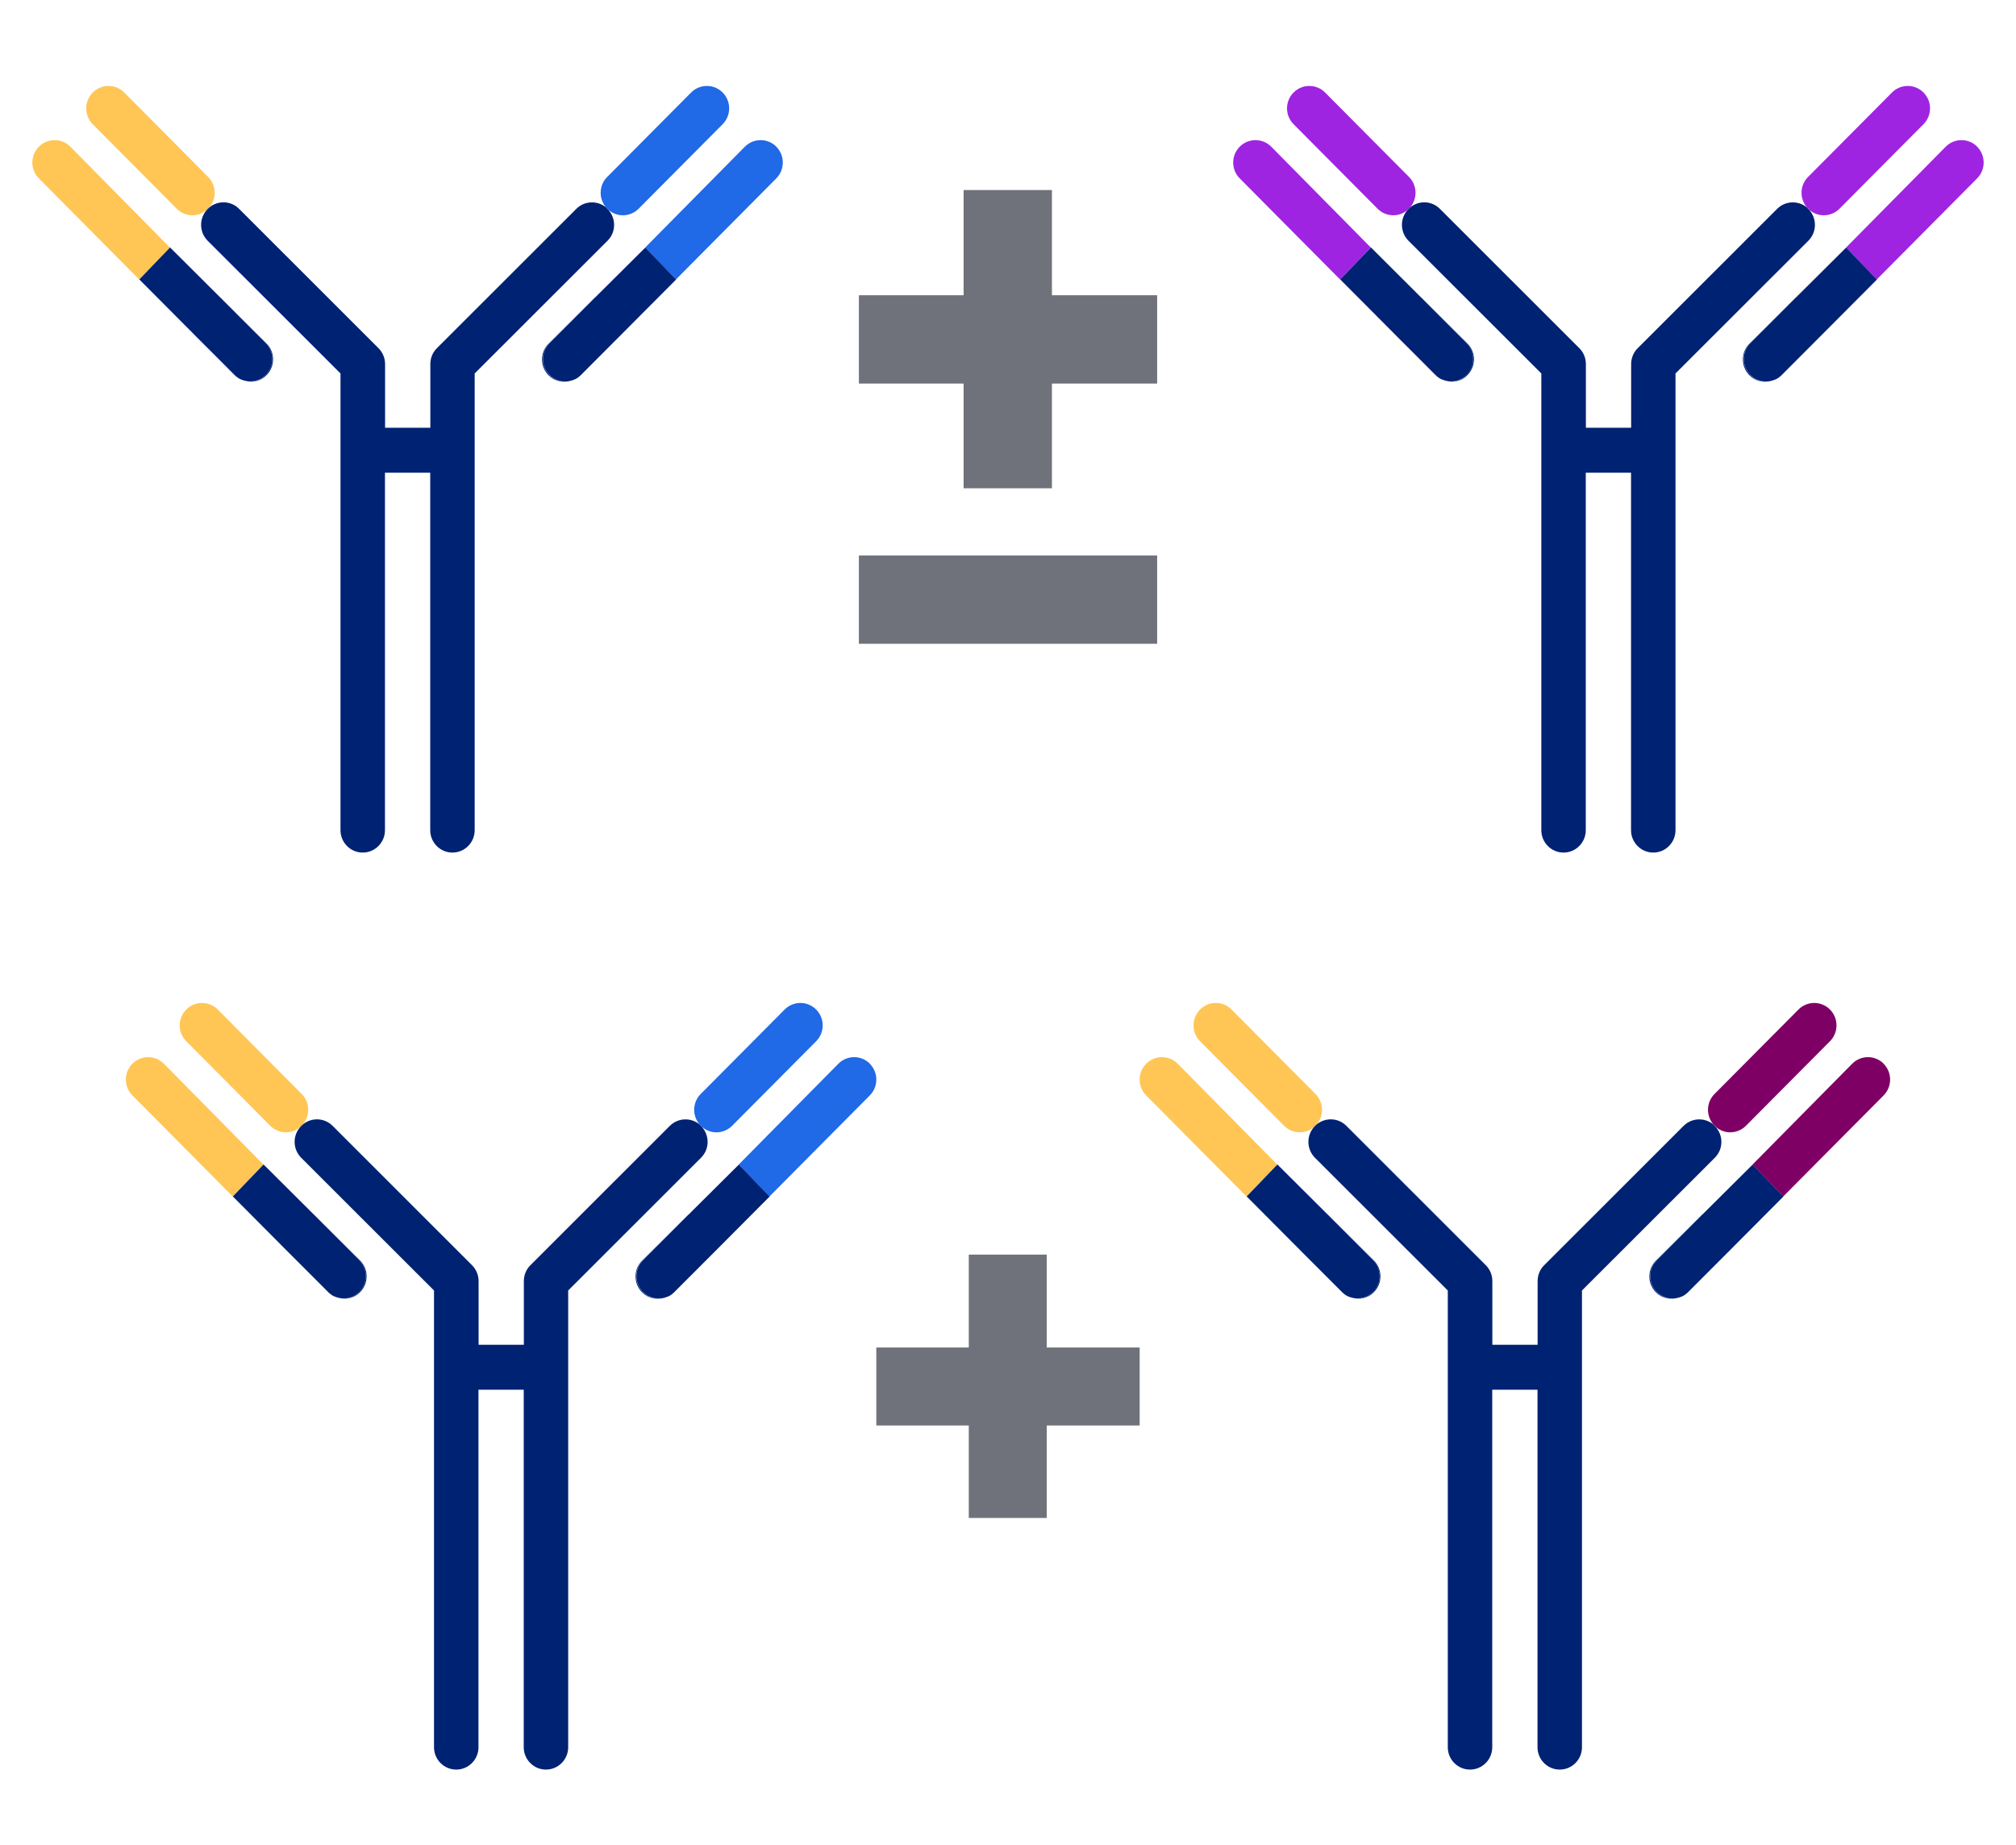
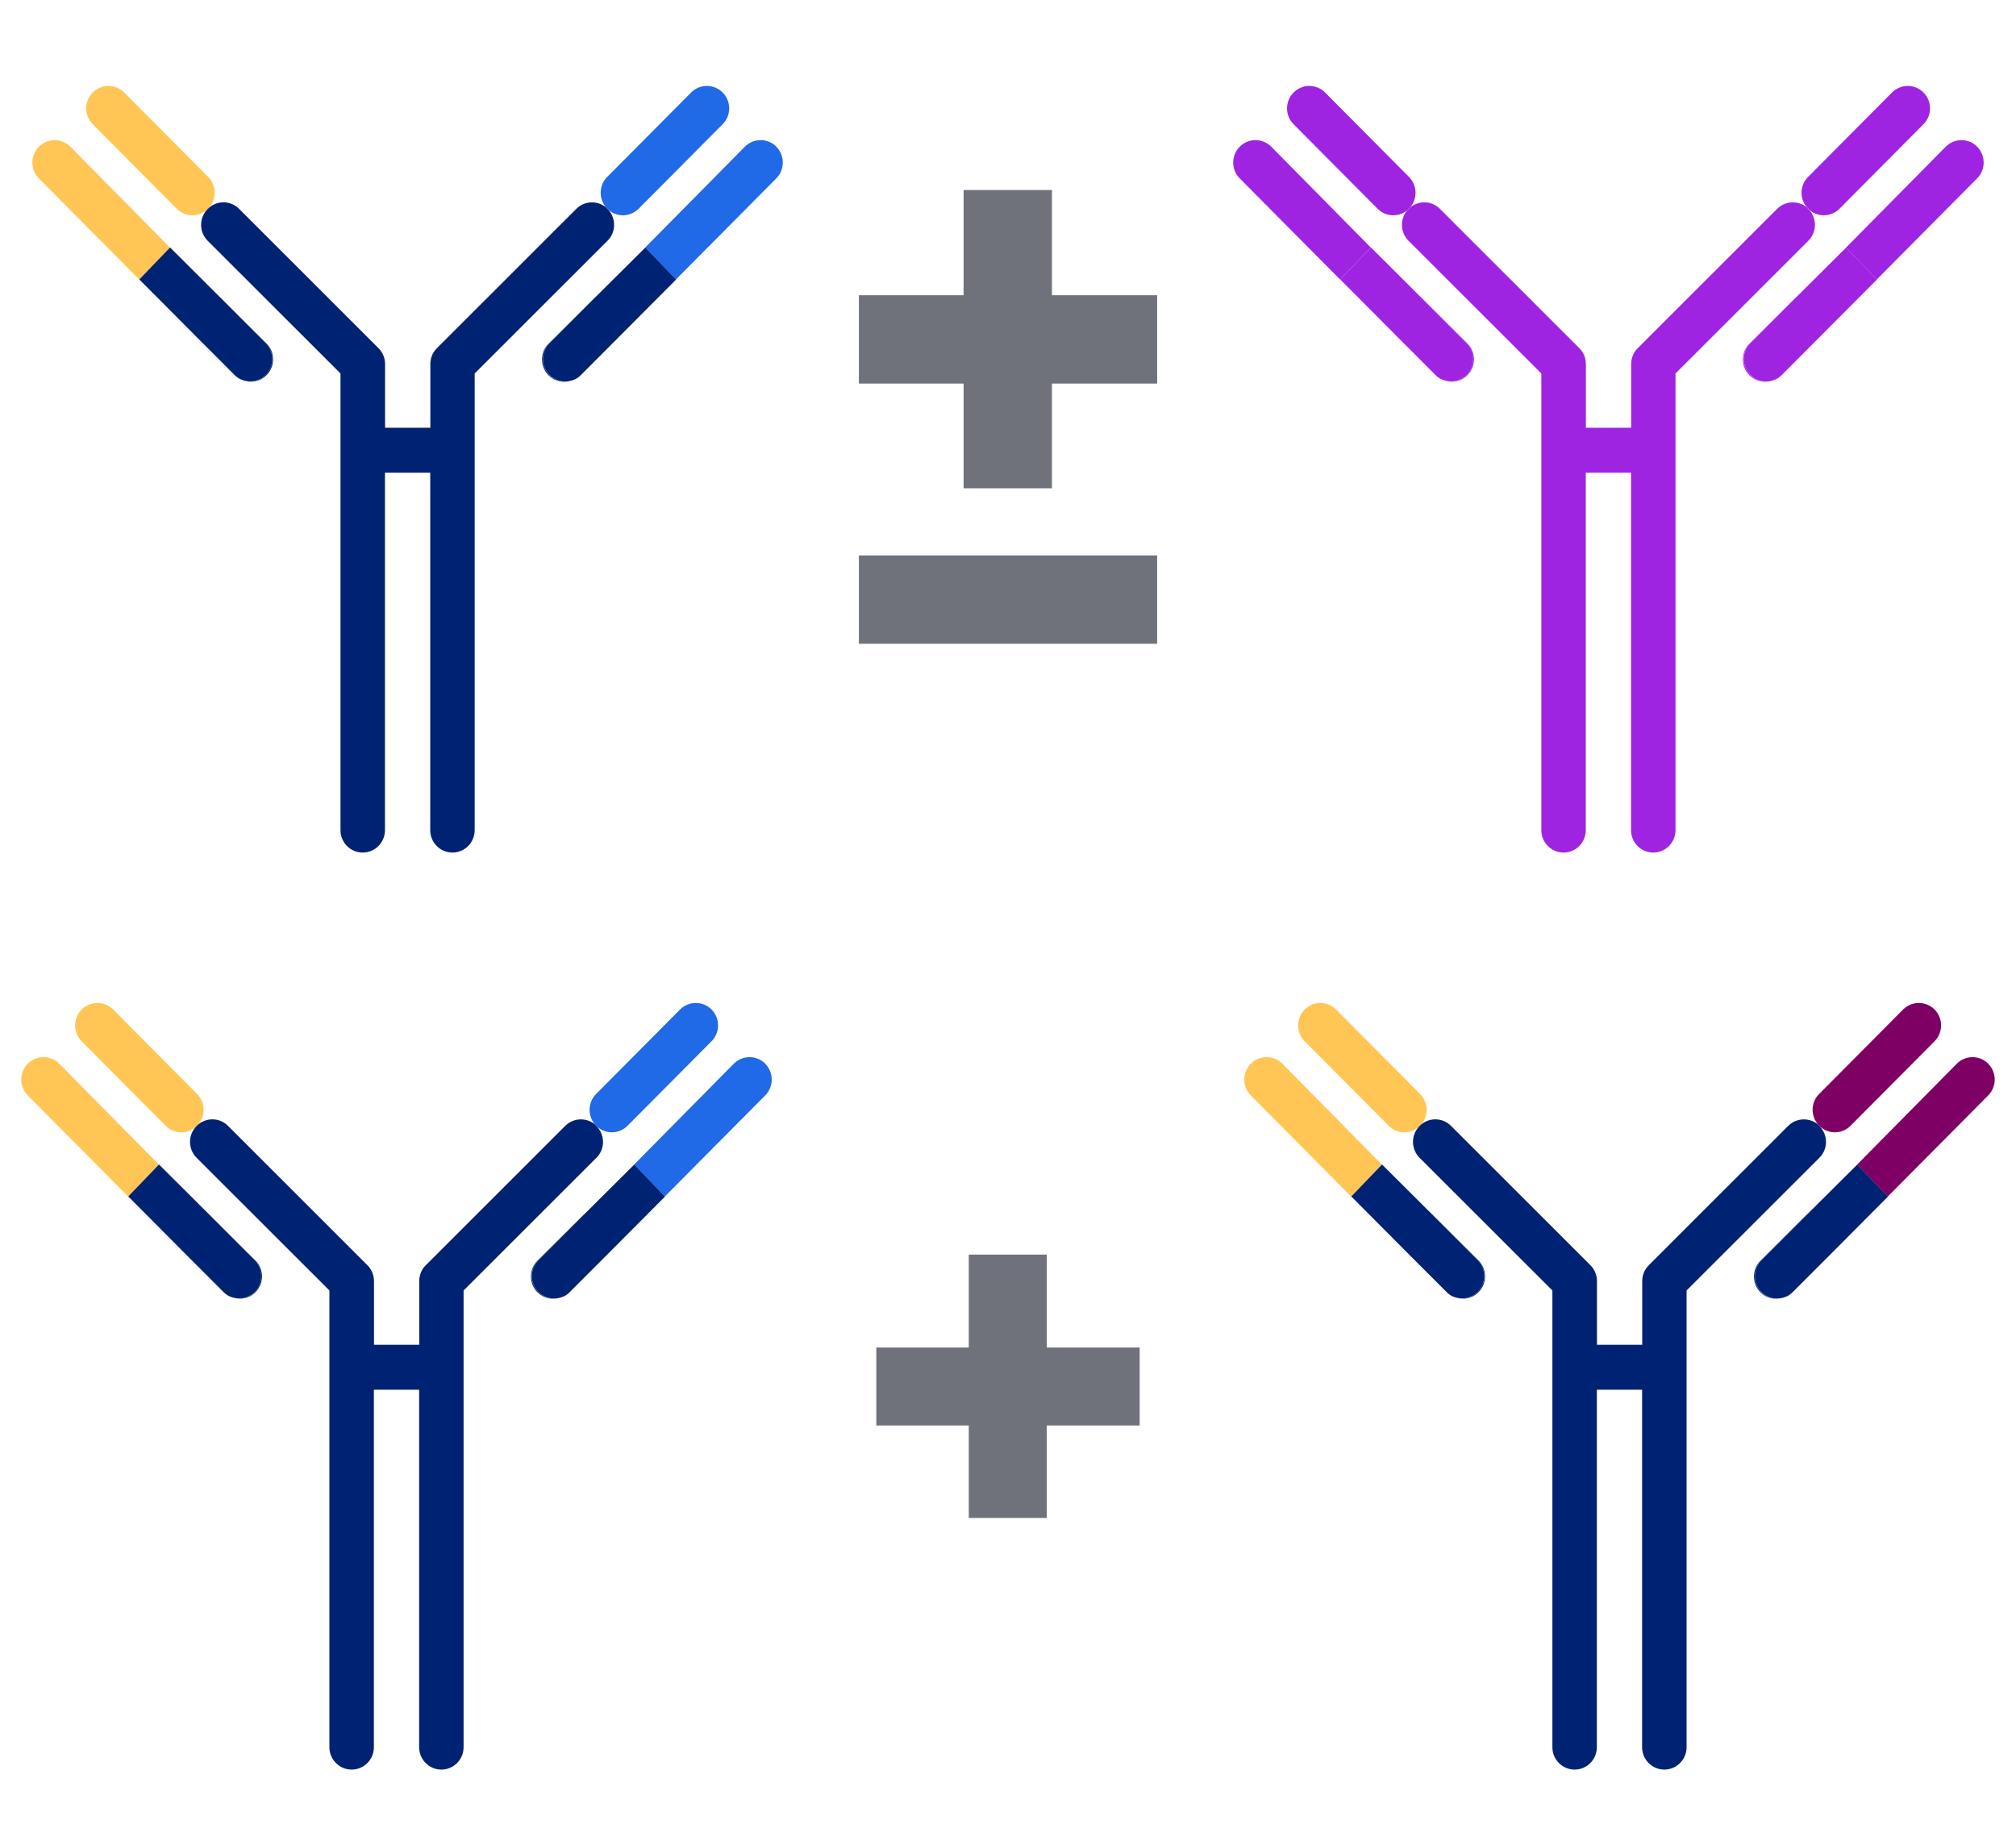
<svg xmlns="http://www.w3.org/2000/svg" width="106" height="97" viewBox="0 0 106 97" fill="none">
  <path d="M11.003 10.908C11.401 10.447 11.383 9.75 10.949 9.308L6.533 4.864C6.075 4.404 5.334 4.404 4.876 4.864C4.418 5.325 4.418 6.071 4.876 6.531L9.292 10.975C9.521 11.205 9.822 11.32 10.124 11.32C10.383 11.32 10.642 11.229 10.859 11.053C10.877 11.029 10.895 11.005 10.913 10.987C10.943 10.956 10.973 10.938 11.003 10.914" fill="#FFC656" />
  <path d="M10.256 17.637L12.322 19.716C12.383 19.776 12.449 19.831 12.515 19.873C12.455 19.831 12.401 19.788 12.353 19.74L10.256 17.642V17.637Z" fill="#002273" />
  <path d="M3.701 7.713C3.243 7.253 2.502 7.253 2.044 7.713C1.586 8.174 1.586 8.92 2.044 9.38L7.322 14.697L8.936 13.017L3.701 7.713Z" fill="#FFC656" />
  <path d="M11.003 10.908C10.973 10.932 10.937 10.957 10.913 10.981C10.895 11.005 10.877 11.023 10.858 11.047C10.889 11.023 10.925 10.999 10.949 10.975C10.967 10.957 10.985 10.932 11.003 10.908Z" fill="#002273" />
  <path d="M7.322 14.697L10.257 17.636L7.322 14.69V14.697Z" fill="#002273" />
  <path d="M11.575 15.636L13.973 18.049C14.431 18.509 14.431 19.255 13.973 19.715C13.744 19.946 13.443 20.061 13.142 20.061C13.033 20.061 12.925 20.043 12.822 20.012C13.232 20.14 13.696 20.055 14.015 19.728C14.473 19.267 14.473 18.521 14.015 18.061L11.575 15.63V15.636Z" fill="#002273" />
  <path d="M13.973 19.715C14.431 19.255 14.431 18.509 13.973 18.049L11.575 15.636L8.942 13.011L7.327 14.69L10.255 17.636L12.352 19.734C12.4 19.782 12.461 19.831 12.515 19.867C12.611 19.934 12.72 19.976 12.828 20.006C12.931 20.037 13.039 20.055 13.147 20.055C13.449 20.055 13.744 19.94 13.979 19.709" fill="#002273" />
  <path d="M12.83 20.013C12.722 19.976 12.613 19.94 12.517 19.873C12.613 19.934 12.722 19.982 12.83 20.013Z" fill="#002273" />
  <path d="M32.013 11.053C32.23 11.229 32.489 11.32 32.748 11.32C33.049 11.32 33.35 11.205 33.579 10.975L37.996 6.531C38.454 6.071 38.454 5.325 37.996 4.864C37.538 4.404 36.797 4.404 36.339 4.864L31.922 9.308C31.489 9.744 31.471 10.447 31.868 10.908C31.898 10.932 31.935 10.956 31.959 10.981C31.983 10.999 31.995 11.023 32.013 11.047" fill="#2069E7" />
  <path d="M30.351 19.873C30.417 19.831 30.483 19.776 30.543 19.716L32.61 17.637L30.513 19.734C30.465 19.788 30.405 19.831 30.351 19.867" fill="#002273" />
  <path d="M40.822 7.713C40.364 7.253 39.623 7.253 39.165 7.713L33.923 13.017L35.538 14.697L40.816 9.38C41.273 8.92 41.273 8.174 40.816 7.713" fill="#2069E7" />
  <path d="M32.014 11.053C31.984 11.029 31.948 11.005 31.923 10.975C31.905 10.957 31.887 10.932 31.869 10.908C31.411 10.532 30.736 10.55 30.303 10.981L22.97 18.309C22.747 18.527 22.627 18.831 22.627 19.146V22.492H20.247V19.146C20.247 18.831 20.126 18.534 19.903 18.309L12.571 10.981C12.143 10.55 11.468 10.526 11.004 10.908C10.986 10.932 10.968 10.957 10.95 10.975C10.92 11.005 10.89 11.023 10.86 11.053C10.462 11.514 10.48 12.211 10.914 12.654L17.903 19.637V43.653C17.903 44.302 18.427 44.829 19.072 44.829C19.716 44.829 20.241 44.302 20.241 43.653V24.856H22.621V43.653C22.621 44.302 23.145 44.829 23.79 44.829C24.434 44.829 24.958 44.302 24.958 43.653V19.637L31.948 12.654C32.387 12.211 32.399 11.514 32.002 11.053" fill="#002273" />
  <path d="M32.014 11.053C32.014 11.053 31.978 11.005 31.959 10.987C31.929 10.956 31.899 10.938 31.869 10.914C31.887 10.938 31.905 10.962 31.923 10.98C31.953 11.011 31.984 11.029 32.014 11.059" fill="#002273" />
  <path d="M35.544 14.697L35.538 14.69L32.609 17.636L35.544 14.697Z" fill="#002273" />
  <path d="M28.886 19.715C28.428 19.255 28.428 18.509 28.886 18.049L31.284 15.636L28.843 18.067C28.386 18.527 28.386 19.273 28.843 19.734C29.163 20.055 29.627 20.146 30.036 20.019C29.934 20.049 29.826 20.067 29.717 20.067C29.416 20.067 29.121 19.952 28.886 19.722" fill="#002273" />
  <path d="M31.291 15.636L28.893 18.049C28.435 18.509 28.435 19.255 28.893 19.715C29.122 19.946 29.424 20.061 29.725 20.061C29.833 20.061 29.942 20.043 30.044 20.012C30.152 19.976 30.261 19.94 30.357 19.873C30.418 19.831 30.472 19.788 30.52 19.74L32.617 17.642L35.545 14.696L33.93 13.017L31.297 15.636H31.291Z" fill="#002273" />
  <path d="M30.349 19.873C30.253 19.94 30.145 19.982 30.036 20.013C30.145 19.982 30.253 19.934 30.349 19.873Z" fill="#002273" />
  <path d="M45.16 15.524H50.666V9.992H55.31V15.524H60.842V20.168H55.31V25.674H50.666V20.168H45.16V15.524Z" fill="#6F727B" />
  <path d="M45.16 29.206H60.842V33.85H45.16V29.206Z" fill="#6F727B" />
  <path d="M74.143 10.908C74.54 10.447 74.522 9.75 74.089 9.308L69.672 4.864C69.214 4.404 68.473 4.404 68.015 4.864C67.557 5.325 67.557 6.071 68.015 6.531L72.432 10.975C72.661 11.205 72.962 11.32 73.263 11.32C73.522 11.32 73.781 11.229 73.998 11.053C74.016 11.029 74.034 11.005 74.052 10.987C74.083 10.956 74.113 10.938 74.143 10.914" fill="#9F24E2" />
  <path d="M73.397 17.637L75.463 19.716C75.523 19.776 75.59 19.831 75.656 19.873C75.596 19.831 75.541 19.788 75.493 19.74L73.397 17.642V17.637Z" fill="#9F24E2" />
  <path d="M66.841 7.713C66.383 7.253 65.642 7.253 65.184 7.713C64.726 8.174 64.726 8.92 65.184 9.38L70.462 14.697L72.077 13.017L66.841 7.713Z" fill="#9F24E2" />
-   <path d="M74.144 10.908C74.114 10.932 74.077 10.957 74.053 10.981C74.035 11.005 74.017 11.023 73.999 11.047C74.029 11.023 74.065 10.999 74.089 10.975C74.108 10.957 74.126 10.932 74.144 10.908Z" fill="#002273" />
-   <path d="M70.462 14.697L73.396 17.636L70.462 14.69V14.697Z" fill="#002273" />
-   <path d="M74.716 15.636L77.114 18.049C77.572 18.509 77.572 19.255 77.114 19.715C76.885 19.946 76.584 20.061 76.282 20.061C76.174 20.061 76.066 20.043 75.963 20.012C76.373 20.14 76.837 20.055 77.156 19.728C77.614 19.267 77.614 18.521 77.156 18.061L74.716 15.63V15.636Z" fill="#002273" />
-   <path d="M77.115 19.715C77.572 19.255 77.572 18.509 77.115 18.049L74.716 15.636L72.084 13.011L70.469 14.69L73.397 17.636L75.494 19.734C75.542 19.782 75.602 19.831 75.656 19.867C75.753 19.934 75.861 19.976 75.97 20.006C76.072 20.037 76.181 20.055 76.289 20.055C76.59 20.055 76.885 19.94 77.121 19.709" fill="#002273" />
-   <path d="M75.969 20.013C75.86 19.976 75.752 19.94 75.655 19.873C75.752 19.934 75.86 19.982 75.969 20.013Z" fill="#002273" />
+   <path d="M74.144 10.908C74.114 10.932 74.077 10.957 74.053 10.981C74.035 11.005 74.017 11.023 73.999 11.047C74.029 11.023 74.065 10.999 74.089 10.975C74.108 10.957 74.126 10.932 74.144 10.908Z" fill="#9F24E2" />
+   <path d="M70.462 14.697L73.396 17.636L70.462 14.69V14.697Z" fill="#9F24E2" />
+   <path d="M74.716 15.636L77.114 18.049C77.572 18.509 77.572 19.255 77.114 19.715C76.885 19.946 76.584 20.061 76.282 20.061C76.174 20.061 76.066 20.043 75.963 20.012C76.373 20.14 76.837 20.055 77.156 19.728C77.614 19.267 77.614 18.521 77.156 18.061L74.716 15.63V15.636Z" fill="#9F24E2" />
+   <path d="M77.115 19.715C77.572 19.255 77.572 18.509 77.115 18.049L74.716 15.636L72.084 13.011L70.469 14.69L73.397 17.636L75.494 19.734C75.542 19.782 75.602 19.831 75.656 19.867C75.753 19.934 75.861 19.976 75.97 20.006C76.072 20.037 76.181 20.055 76.289 20.055C76.59 20.055 76.885 19.94 77.121 19.709" fill="#9F24E2" />
+   <path d="M75.969 20.013C75.86 19.976 75.752 19.94 75.655 19.873C75.752 19.934 75.86 19.982 75.969 20.013Z" fill="#9F24E2" />
  <path d="M95.153 11.053C95.37 11.229 95.629 11.32 95.889 11.32C96.19 11.32 96.491 11.205 96.72 10.975L101.136 6.531C101.594 6.071 101.594 5.325 101.136 4.864C100.679 4.404 99.938 4.404 99.48 4.864L95.063 9.308C94.629 9.744 94.611 10.447 95.009 10.908C95.039 10.932 95.075 10.956 95.099 10.981C95.123 10.999 95.135 11.023 95.153 11.047" fill="#9F24E2" />
  <path d="M93.49 19.873C93.556 19.831 93.623 19.776 93.683 19.716L95.75 17.637L93.653 19.734C93.605 19.788 93.544 19.831 93.49 19.867" fill="#9F24E2" />
  <path d="M103.962 7.713C103.504 7.253 102.763 7.253 102.305 7.713L97.064 13.017L98.678 14.697L103.956 9.38C104.414 8.92 104.414 8.174 103.956 7.713" fill="#9F24E2" />
-   <path d="M95.153 11.053C95.122 11.029 95.086 11.005 95.062 10.975C95.044 10.957 95.026 10.932 95.008 10.908C94.55 10.532 93.875 10.55 93.441 10.981L86.109 18.309C85.886 18.527 85.765 18.831 85.765 19.146V22.492H83.385V19.146C83.385 18.831 83.265 18.534 83.042 18.309L75.709 10.981C75.281 10.55 74.607 10.526 74.143 10.908C74.125 10.932 74.107 10.957 74.088 10.975C74.058 11.005 74.028 11.023 73.998 11.053C73.6 11.514 73.619 12.211 74.052 12.654L81.042 19.637V43.653C81.042 44.302 81.566 44.829 82.21 44.829C82.855 44.829 83.379 44.302 83.379 43.653V24.856H85.759V43.653C85.759 44.302 86.284 44.829 86.928 44.829C87.573 44.829 88.097 44.302 88.097 43.653V19.637L95.086 12.654C95.526 12.211 95.538 11.514 95.14 11.053" fill="#002273" />
-   <path d="M95.153 11.053C95.153 11.053 95.117 11.005 95.099 10.987C95.069 10.956 95.039 10.938 95.009 10.914C95.027 10.938 95.045 10.962 95.063 10.98C95.093 11.011 95.123 11.029 95.153 11.059" fill="#002273" />
-   <path d="M98.684 14.697L98.678 14.69L95.75 17.636L98.684 14.697Z" fill="#002273" />
-   <path d="M92.026 19.715C91.568 19.255 91.568 18.509 92.026 18.049L94.424 15.636L91.984 18.067C91.526 18.527 91.526 19.273 91.984 19.734C92.303 20.055 92.767 20.146 93.177 20.019C93.075 20.049 92.966 20.067 92.858 20.067C92.556 20.067 92.261 19.952 92.026 19.722" fill="#002273" />
-   <path d="M94.43 15.636L92.032 18.049C91.574 18.509 91.574 19.255 92.032 19.715C92.261 19.946 92.562 20.061 92.863 20.061C92.972 20.061 93.08 20.043 93.183 20.012C93.291 19.976 93.4 19.94 93.496 19.873C93.556 19.831 93.611 19.788 93.659 19.74L95.755 17.642L98.684 14.696L97.069 13.017L94.436 15.636H94.43Z" fill="#002273" />
-   <path d="M93.49 19.873C93.394 19.94 93.285 19.982 93.177 20.013C93.285 19.982 93.394 19.934 93.49 19.873Z" fill="#002273" />
-   <path d="M15.92 59.125C16.318 58.665 16.3 57.968 15.866 57.525L11.45 53.082C10.992 52.621 10.251 52.621 9.793 53.082C9.335 53.542 9.335 54.288 9.793 54.749L14.209 59.192C14.438 59.422 14.739 59.538 15.041 59.538C15.3 59.538 15.559 59.447 15.776 59.271C15.794 59.247 15.812 59.222 15.83 59.204C15.86 59.174 15.89 59.156 15.92 59.131" fill="#FFC656" />
-   <path d="M15.173 65.854L17.239 67.933C17.3 67.994 17.366 68.048 17.432 68.091C17.372 68.048 17.318 68.006 17.27 67.957L15.173 65.86V65.854Z" fill="#CBC545" />
-   <path d="M8.618 55.931C8.16 55.47 7.419 55.47 6.961 55.931C6.503 56.392 6.503 57.137 6.961 57.598L12.239 62.914L13.853 61.235L8.618 55.931Z" fill="#FFC656" />
-   <path d="M15.92 59.126C15.89 59.15 15.854 59.174 15.83 59.198C15.812 59.222 15.793 59.241 15.775 59.265C15.806 59.241 15.842 59.216 15.866 59.192C15.884 59.174 15.902 59.15 15.92 59.126Z" fill="#002273" />
-   <path d="M12.239 62.914L15.174 65.854L12.239 62.908V62.914Z" fill="#002273" />
-   <path d="M16.492 63.853L18.89 66.266C19.348 66.727 19.348 67.472 18.89 67.933C18.661 68.163 18.36 68.278 18.059 68.278C17.95 68.278 17.842 68.26 17.739 68.23C18.149 68.357 18.613 68.272 18.932 67.945C19.39 67.484 19.39 66.739 18.932 66.278L16.492 63.847V63.853Z" fill="#002273" />
-   <path d="M18.89 67.933C19.348 67.472 19.348 66.727 18.89 66.266L16.492 63.853L13.859 61.229L12.244 62.908L15.172 65.854L17.269 67.951C17.317 68 17.378 68.048 17.432 68.085C17.528 68.151 17.637 68.194 17.745 68.224C17.848 68.254 17.956 68.272 18.064 68.272C18.366 68.272 18.661 68.157 18.896 67.927" fill="#002273" />
-   <path d="M17.747 68.23C17.638 68.194 17.53 68.157 17.434 68.091C17.53 68.151 17.638 68.2 17.747 68.23Z" fill="#002273" />
-   <path d="M36.93 59.271C37.147 59.447 37.406 59.538 37.665 59.538C37.966 59.538 38.267 59.422 38.496 59.192L42.913 54.749C43.371 54.288 43.371 53.542 42.913 53.082C42.455 52.621 41.714 52.621 41.256 53.082L36.84 57.525C36.406 57.962 36.388 58.665 36.785 59.125C36.815 59.15 36.852 59.174 36.876 59.198C36.9 59.216 36.912 59.24 36.93 59.265" fill="#2069E7" />
-   <path d="M35.268 68.091C35.334 68.048 35.4 67.994 35.46 67.933L37.527 65.854L35.43 67.951C35.382 68.006 35.322 68.048 35.268 68.085" fill="#CBC545" />
-   <path d="M45.739 55.931C45.281 55.47 44.54 55.47 44.082 55.931L38.84 61.235L40.455 62.914L45.733 57.598C46.191 57.137 46.191 56.392 45.733 55.931" fill="#2069E7" />
-   <path d="M36.931 59.271C36.901 59.246 36.864 59.222 36.84 59.192C36.822 59.174 36.804 59.15 36.786 59.125C36.328 58.749 35.654 58.768 35.22 59.198L27.887 66.527C27.664 66.745 27.544 67.048 27.544 67.363V70.709H25.164V67.363C25.164 67.048 25.043 66.751 24.82 66.527L17.488 59.198C17.06 58.768 16.385 58.743 15.921 59.125C15.903 59.15 15.885 59.174 15.867 59.192C15.837 59.222 15.807 59.24 15.777 59.271C15.379 59.731 15.397 60.428 15.831 60.871L22.82 67.854V91.871C22.82 92.519 23.344 93.046 23.989 93.046C24.634 93.046 25.158 92.519 25.158 91.871V73.073H27.538V91.871C27.538 92.519 28.062 93.046 28.706 93.046C29.351 93.046 29.875 92.519 29.875 91.871V67.854L36.864 60.871C37.304 60.428 37.316 59.731 36.919 59.271" fill="#002273" />
-   <path d="M36.931 59.271C36.931 59.271 36.895 59.222 36.877 59.204C36.846 59.174 36.816 59.156 36.786 59.131C36.804 59.156 36.822 59.18 36.84 59.198C36.87 59.228 36.901 59.246 36.931 59.277" fill="#002273" />
-   <path d="M40.461 62.914L40.455 62.908L37.526 65.854L40.461 62.914Z" fill="#002273" />
-   <path d="M33.803 67.933C33.345 67.472 33.345 66.727 33.803 66.266L36.201 63.853L33.76 66.284C33.303 66.745 33.303 67.49 33.76 67.951C34.08 68.272 34.544 68.363 34.953 68.236C34.851 68.266 34.742 68.285 34.634 68.285C34.333 68.285 34.038 68.169 33.803 67.939" fill="#002273" />
-   <path d="M36.208 63.853L33.81 66.266C33.352 66.727 33.352 67.472 33.81 67.933C34.039 68.163 34.34 68.278 34.642 68.278C34.75 68.278 34.859 68.26 34.961 68.23C35.069 68.194 35.178 68.157 35.274 68.091C35.335 68.048 35.389 68.006 35.437 67.957L37.534 65.86L40.462 62.914L38.847 61.235L36.214 63.853H36.208Z" fill="#002273" />
-   <path d="M35.266 68.091C35.17 68.157 35.062 68.2 34.953 68.23C35.062 68.2 35.17 68.151 35.266 68.091Z" fill="#002273" />
+   <path d="M95.153 11.053C95.122 11.029 95.086 11.005 95.062 10.975C95.044 10.957 95.026 10.932 95.008 10.908C94.55 10.532 93.875 10.55 93.441 10.981L86.109 18.309C85.886 18.527 85.765 18.831 85.765 19.146V22.492H83.385V19.146C83.385 18.831 83.265 18.534 83.042 18.309L75.709 10.981C75.281 10.55 74.607 10.526 74.143 10.908C74.125 10.932 74.107 10.957 74.088 10.975C74.058 11.005 74.028 11.023 73.998 11.053C73.6 11.514 73.619 12.211 74.052 12.654L81.042 19.637V43.653C81.042 44.302 81.566 44.829 82.21 44.829C82.855 44.829 83.379 44.302 83.379 43.653V24.856H85.759V43.653C85.759 44.302 86.284 44.829 86.928 44.829C87.573 44.829 88.097 44.302 88.097 43.653V19.637L95.086 12.654C95.526 12.211 95.538 11.514 95.14 11.053" fill="#9F24E2" />
+   <path d="M95.153 11.053C95.153 11.053 95.117 11.005 95.099 10.987C95.069 10.956 95.039 10.938 95.009 10.914C95.027 10.938 95.045 10.962 95.063 10.98C95.093 11.011 95.123 11.029 95.153 11.059" fill="#9F24E2" />
+   <path d="M98.684 14.697L98.678 14.69L95.75 17.636L98.684 14.697Z" fill="#9F24E2" />
+   <path d="M92.026 19.715C91.568 19.255 91.568 18.509 92.026 18.049L94.424 15.636L91.984 18.067C91.526 18.527 91.526 19.273 91.984 19.734C92.303 20.055 92.767 20.146 93.177 20.019C93.075 20.049 92.966 20.067 92.858 20.067C92.556 20.067 92.261 19.952 92.026 19.722" fill="#9F24E2" />
+   <path d="M94.43 15.636L92.032 18.049C91.574 18.509 91.574 19.255 92.032 19.715C92.261 19.946 92.562 20.061 92.863 20.061C92.972 20.061 93.08 20.043 93.183 20.012C93.291 19.976 93.4 19.94 93.496 19.873C93.556 19.831 93.611 19.788 93.659 19.74L95.755 17.642L98.684 14.696L97.069 13.017L94.436 15.636H94.43Z" fill="#9F24E2" />
+   <path d="M93.49 19.873C93.394 19.94 93.285 19.982 93.177 20.013C93.285 19.982 93.394 19.934 93.49 19.873Z" fill="#9F24E2" />
+   <path d="M10.42 59.125C10.818 58.665 10.8 57.968 10.366 57.525L5.95 53.082C5.492 52.621 4.751 52.621 4.293 53.082C3.835 53.542 3.835 54.288 4.293 54.749L8.709 59.192C8.938 59.422 9.239 59.538 9.541 59.538C9.8 59.538 10.059 59.447 10.276 59.271C10.294 59.247 10.312 59.222 10.33 59.204C10.36 59.174 10.39 59.156 10.42 59.131" fill="#FFC656" />
+   <path d="M9.673 65.854L11.739 67.933C11.8 67.994 11.866 68.048 11.932 68.091C11.872 68.048 11.818 68.006 11.77 67.957L9.673 65.86V65.854Z" fill="#CBC545" />
+   <path d="M3.118 55.931C2.66 55.47 1.919 55.47 1.461 55.931C1.003 56.392 1.003 57.137 1.461 57.598L6.739 62.914L8.353 61.235L3.118 55.931Z" fill="#FFC656" />
+   <path d="M10.42 59.126C10.39 59.15 10.354 59.174 10.33 59.198C10.312 59.222 10.293 59.241 10.275 59.265C10.306 59.241 10.342 59.216 10.366 59.192C10.384 59.174 10.402 59.15 10.42 59.126Z" fill="#002273" />
+   <path d="M6.739 62.914L9.674 65.854L6.739 62.908V62.914Z" fill="#002273" />
+   <path d="M10.992 63.853L13.39 66.266C13.848 66.727 13.848 67.472 13.39 67.933C13.161 68.163 12.86 68.278 12.559 68.278C12.45 68.278 12.342 68.26 12.239 68.23C12.649 68.357 13.113 68.272 13.432 67.945C13.89 67.484 13.89 66.739 13.432 66.278L10.992 63.847V63.853Z" fill="#002273" />
+   <path d="M13.39 67.933C13.848 67.472 13.848 66.727 13.39 66.266L10.992 63.853L8.359 61.229L6.744 62.908L9.672 65.854L11.769 67.951C11.817 68 11.878 68.048 11.932 68.085C12.028 68.151 12.137 68.194 12.245 68.224C12.348 68.254 12.456 68.272 12.564 68.272C12.866 68.272 13.161 68.157 13.396 67.927" fill="#002273" />
+   <path d="M12.247 68.23C12.138 68.194 12.03 68.157 11.934 68.091C12.03 68.151 12.138 68.2 12.247 68.23Z" fill="#002273" />
+   <path d="M31.43 59.271C31.647 59.447 31.906 59.538 32.165 59.538C32.466 59.538 32.767 59.422 32.996 59.192L37.413 54.749C37.871 54.288 37.871 53.542 37.413 53.082C36.955 52.621 36.214 52.621 35.756 53.082L31.34 57.525C30.906 57.962 30.888 58.665 31.285 59.125C31.315 59.15 31.352 59.174 31.376 59.198C31.4 59.216 31.412 59.24 31.43 59.265" fill="#2069E7" />
+   <path d="M29.768 68.091C29.834 68.048 29.9 67.994 29.96 67.933L32.027 65.854L29.93 67.951C29.882 68.006 29.822 68.048 29.768 68.085" fill="#CBC545" />
+   <path d="M40.239 55.931C39.781 55.47 39.04 55.47 38.582 55.931L33.34 61.235L34.955 62.914L40.233 57.598C40.691 57.137 40.691 56.392 40.233 55.931" fill="#2069E7" />
+   <path d="M31.431 59.271C31.401 59.246 31.364 59.222 31.34 59.192C31.322 59.174 31.304 59.15 31.286 59.125C30.828 58.749 30.154 58.768 29.72 59.198L22.387 66.527C22.164 66.745 22.044 67.048 22.044 67.363V70.709H19.664V67.363C19.664 67.048 19.543 66.751 19.32 66.527L11.988 59.198C11.56 58.768 10.885 58.743 10.421 59.125C10.403 59.15 10.385 59.174 10.367 59.192C10.337 59.222 10.307 59.24 10.277 59.271C9.879 59.731 9.897 60.428 10.331 60.871L17.32 67.854V91.871C17.32 92.519 17.844 93.046 18.489 93.046C19.134 93.046 19.658 92.519 19.658 91.871V73.073H22.038V91.871C22.038 92.519 22.562 93.046 23.206 93.046C23.851 93.046 24.375 92.519 24.375 91.871V67.854L31.364 60.871C31.804 60.428 31.816 59.731 31.419 59.271" fill="#002273" />
+   <path d="M31.431 59.271C31.431 59.271 31.395 59.222 31.377 59.204C31.346 59.174 31.316 59.156 31.286 59.131C31.304 59.156 31.322 59.18 31.34 59.198C31.37 59.228 31.401 59.246 31.431 59.277" fill="#002273" />
+   <path d="M34.961 62.914L34.955 62.908L32.026 65.854L34.961 62.914Z" fill="#002273" />
+   <path d="M28.303 67.933C27.845 67.472 27.845 66.727 28.303 66.266L30.701 63.853L28.26 66.284C27.802 66.745 27.802 67.49 28.26 67.951C28.58 68.272 29.044 68.363 29.453 68.236C29.351 68.266 29.242 68.285 29.134 68.285C28.833 68.285 28.538 68.169 28.303 67.939" fill="#002273" />
+   <path d="M30.708 63.853L28.31 66.266C27.852 66.727 27.852 67.472 28.31 67.933C28.539 68.163 28.84 68.278 29.142 68.278C29.25 68.278 29.359 68.26 29.461 68.23C29.57 68.194 29.678 68.157 29.774 68.091C29.835 68.048 29.889 68.006 29.937 67.957L32.034 65.86L34.962 62.914L33.347 61.235L30.714 63.853H30.708Z" fill="#002273" />
+   <path d="M29.766 68.091C29.67 68.157 29.562 68.2 29.453 68.23C29.562 68.2 29.67 68.151 29.766 68.091Z" fill="#002273" />
  <path d="M46.076 70.853H50.938V65.968H55.038V70.853H59.923V74.953H55.038V79.815H50.938V74.953H46.076V70.853Z" fill="#6F727B" />
-   <path d="M69.225 59.125C69.623 58.665 69.605 57.968 69.171 57.525L64.754 53.082C64.296 52.621 63.555 52.621 63.097 53.082C62.639 53.542 62.639 54.288 63.097 54.749L67.514 59.192C67.743 59.422 68.044 59.538 68.345 59.538C68.604 59.538 68.863 59.447 69.08 59.271C69.098 59.247 69.117 59.222 69.135 59.204C69.165 59.174 69.195 59.156 69.225 59.131" fill="#FFC656" />
-   <path d="M68.478 65.854L70.545 67.933C70.605 67.994 70.672 68.048 70.738 68.091C70.678 68.048 70.624 68.006 70.575 67.957L68.478 65.86V65.854Z" fill="#CBC545" />
-   <path d="M61.923 55.931C61.465 55.47 60.724 55.47 60.266 55.931C59.808 56.392 59.808 57.137 60.266 57.598L65.544 62.914L67.159 61.235L61.923 55.931Z" fill="#FFC656" />
-   <path d="M69.226 59.126C69.195 59.15 69.159 59.174 69.135 59.198C69.117 59.222 69.099 59.241 69.081 59.265C69.111 59.241 69.147 59.216 69.171 59.192C69.189 59.174 69.208 59.15 69.226 59.126Z" fill="#002273" />
-   <path d="M65.544 62.914L68.478 65.854L65.544 62.908V62.914Z" fill="#002273" />
-   <path d="M69.798 63.853L72.196 66.266C72.654 66.727 72.654 67.472 72.196 67.933C71.967 68.163 71.666 68.278 71.364 68.278C71.256 68.278 71.147 68.26 71.045 68.23C71.455 68.357 71.919 68.272 72.238 67.945C72.696 67.484 72.696 66.739 72.238 66.278L69.798 63.847V63.853Z" fill="#002273" />
-   <path d="M72.197 67.933C72.654 67.472 72.654 66.727 72.197 66.266L69.799 63.853L67.165 61.229L65.551 62.908L68.479 65.854L70.576 67.951C70.624 68 70.684 68.048 70.738 68.085C70.835 68.151 70.943 68.194 71.052 68.224C71.154 68.254 71.263 68.272 71.371 68.272C71.672 68.272 71.968 68.157 72.203 67.927" fill="#002273" />
-   <path d="M71.051 68.23C70.942 68.194 70.834 68.157 70.737 68.091C70.834 68.151 70.942 68.2 71.051 68.23Z" fill="#002273" />
-   <path d="M90.236 59.271C90.453 59.447 90.712 59.538 90.971 59.538C91.272 59.538 91.573 59.422 91.802 59.192L96.219 54.749C96.676 54.288 96.676 53.542 96.219 53.082C95.761 52.621 95.019 52.621 94.562 53.082L90.145 57.525C89.711 57.962 89.693 58.665 90.091 59.125C90.121 59.15 90.157 59.174 90.181 59.198C90.205 59.216 90.218 59.24 90.236 59.265" fill="#7F0064" />
-   <path d="M88.572 68.091C88.638 68.048 88.705 67.994 88.765 67.933L90.832 65.854L88.735 67.951C88.687 68.006 88.626 68.048 88.572 68.085" fill="#CBC545" />
-   <path d="M99.044 55.931C98.586 55.47 97.845 55.47 97.387 55.931L92.145 61.235L93.76 62.914L99.038 57.598C99.496 57.137 99.496 56.392 99.038 55.931" fill="#7F0064" />
-   <path d="M90.234 59.271C90.204 59.246 90.168 59.222 90.144 59.192C90.126 59.174 90.108 59.15 90.09 59.125C89.632 58.749 88.957 58.768 88.523 59.198L81.191 66.527C80.968 66.745 80.847 67.048 80.847 67.363V70.709H78.467V67.363C78.467 67.048 78.347 66.751 78.124 66.527L70.791 59.198C70.364 58.768 69.689 58.743 69.225 59.125C69.207 59.15 69.189 59.174 69.171 59.192C69.141 59.222 69.11 59.24 69.08 59.271C68.683 59.731 68.701 60.428 69.134 60.871L76.124 67.854V91.871C76.124 92.519 76.648 93.046 77.293 93.046C77.937 93.046 78.461 92.519 78.461 91.871V73.073H80.841V91.871C80.841 92.519 81.365 93.046 82.01 93.046C82.655 93.046 83.179 92.519 83.179 91.871V67.854L90.168 60.871C90.608 60.428 90.62 59.731 90.222 59.271" fill="#002273" />
-   <path d="M90.235 59.271C90.235 59.271 90.199 59.222 90.181 59.204C90.151 59.174 90.121 59.156 90.091 59.131C90.109 59.156 90.127 59.18 90.145 59.198C90.175 59.228 90.205 59.246 90.235 59.277" fill="#002273" />
-   <path d="M93.766 62.914L93.76 62.908L90.832 65.854L93.766 62.914Z" fill="#002273" />
-   <path d="M87.108 67.933C86.65 67.472 86.65 66.727 87.108 66.266L89.506 63.853L87.066 66.284C86.608 66.745 86.608 67.49 87.066 67.951C87.385 68.272 87.849 68.363 88.259 68.236C88.157 68.266 88.048 68.285 87.94 68.285C87.638 68.285 87.343 68.169 87.108 67.939" fill="#002273" />
-   <path d="M89.512 63.853L87.114 66.266C86.656 66.727 86.656 67.472 87.114 67.933C87.343 68.163 87.644 68.278 87.945 68.278C88.054 68.278 88.162 68.26 88.265 68.23C88.373 68.194 88.482 68.157 88.578 68.091C88.638 68.048 88.692 68.006 88.741 67.957L90.838 65.86L93.766 62.914L92.151 61.235L89.518 63.853H89.512Z" fill="#002273" />
-   <path d="M88.572 68.091C88.476 68.157 88.367 68.2 88.259 68.23C88.367 68.2 88.476 68.151 88.572 68.091Z" fill="#002273" />
+   <path d="M74.725 59.125C75.123 58.665 75.105 57.968 74.671 57.525L70.254 53.082C69.796 52.621 69.055 52.621 68.597 53.082C68.139 53.542 68.139 54.288 68.597 54.749L73.014 59.192C73.243 59.422 73.544 59.538 73.845 59.538C74.104 59.538 74.363 59.447 74.58 59.271C74.598 59.247 74.617 59.222 74.635 59.204C74.665 59.174 74.695 59.156 74.725 59.131" fill="#FFC656" />
+   <path d="M73.978 65.854L76.045 67.933C76.105 67.994 76.172 68.048 76.238 68.091C76.178 68.048 76.124 68.006 76.075 67.957L73.978 65.86V65.854Z" fill="#CBC545" />
+   <path d="M67.423 55.931C66.965 55.47 66.224 55.47 65.766 55.931C65.308 56.392 65.308 57.137 65.766 57.598L71.044 62.914L72.659 61.235L67.423 55.931Z" fill="#FFC656" />
+   <path d="M74.726 59.126C74.695 59.15 74.659 59.174 74.635 59.198C74.617 59.222 74.599 59.241 74.581 59.265C74.611 59.241 74.647 59.216 74.671 59.192C74.689 59.174 74.708 59.15 74.726 59.126Z" fill="#002273" />
+   <path d="M71.044 62.914L73.978 65.854L71.044 62.908V62.914Z" fill="#002273" />
+   <path d="M75.298 63.853L77.696 66.266C78.154 66.727 78.154 67.472 77.696 67.933C77.467 68.163 77.166 68.278 76.864 68.278C76.756 68.278 76.647 68.26 76.545 68.23C76.955 68.357 77.419 68.272 77.738 67.945C78.196 67.484 78.196 66.739 77.738 66.278L75.298 63.847V63.853Z" fill="#002273" />
+   <path d="M77.697 67.933C78.154 67.472 78.154 66.727 77.697 66.266L75.299 63.853L72.665 61.229L71.051 62.908L73.979 65.854L76.076 67.951C76.124 68 76.184 68.048 76.238 68.085C76.335 68.151 76.443 68.194 76.552 68.224C76.654 68.254 76.763 68.272 76.871 68.272C77.172 68.272 77.468 68.157 77.703 67.927" fill="#002273" />
+   <path d="M76.551 68.23C76.442 68.194 76.334 68.157 76.237 68.091C76.334 68.151 76.442 68.2 76.551 68.23Z" fill="#002273" />
+   <path d="M95.736 59.271C95.953 59.447 96.212 59.538 96.471 59.538C96.772 59.538 97.073 59.422 97.302 59.192L101.719 54.749C102.176 54.288 102.176 53.542 101.719 53.082C101.261 52.621 100.52 52.621 100.062 53.082L95.645 57.525C95.211 57.962 95.193 58.665 95.591 59.125C95.621 59.15 95.657 59.174 95.681 59.198C95.705 59.216 95.718 59.24 95.736 59.265" fill="#7F0064" />
+   <path d="M94.072 68.091C94.138 68.048 94.205 67.994 94.265 67.933L96.332 65.854L94.235 67.951C94.187 68.006 94.126 68.048 94.072 68.085" fill="#CBC545" />
+   <path d="M104.544 55.931C104.086 55.47 103.345 55.47 102.887 55.931L97.645 61.235L99.26 62.914L104.538 57.598C104.996 57.137 104.996 56.392 104.538 55.931" fill="#7F0064" />
+   <path d="M95.734 59.271C95.704 59.246 95.668 59.222 95.644 59.192C95.626 59.174 95.608 59.15 95.59 59.125C95.132 58.749 94.457 58.768 94.023 59.198L86.691 66.527C86.468 66.745 86.347 67.048 86.347 67.363V70.709H83.967V67.363C83.967 67.048 83.847 66.751 83.624 66.527L76.291 59.198C75.864 58.768 75.189 58.743 74.725 59.125C74.707 59.15 74.689 59.174 74.671 59.192C74.641 59.222 74.61 59.24 74.58 59.271C74.183 59.731 74.201 60.428 74.634 60.871L81.624 67.854V91.871C81.624 92.519 82.148 93.046 82.793 93.046C83.437 93.046 83.961 92.519 83.961 91.871V73.073H86.341V91.871C86.341 92.519 86.865 93.046 87.51 93.046C88.155 93.046 88.679 92.519 88.679 91.871V67.854L95.668 60.871C96.108 60.428 96.12 59.731 95.722 59.271" fill="#002273" />
+   <path d="M95.735 59.271C95.735 59.271 95.699 59.222 95.681 59.204C95.651 59.174 95.621 59.156 95.591 59.131C95.609 59.156 95.627 59.18 95.645 59.198C95.675 59.228 95.705 59.246 95.735 59.277" fill="#002273" />
+   <path d="M99.266 62.914L99.26 62.908L96.332 65.854L99.266 62.914Z" fill="#002273" />
+   <path d="M92.608 67.933C92.15 67.472 92.15 66.727 92.608 66.266L95.006 63.853L92.566 66.284C92.108 66.745 92.108 67.49 92.566 67.951C92.885 68.272 93.349 68.363 93.759 68.236C93.657 68.266 93.548 68.285 93.44 68.285C93.138 68.285 92.843 68.169 92.608 67.939" fill="#002273" />
+   <path d="M95.012 63.853L92.614 66.266C92.156 66.727 92.156 67.472 92.614 67.933C92.843 68.163 93.144 68.278 93.445 68.278C93.554 68.278 93.662 68.26 93.765 68.23C93.873 68.194 93.982 68.157 94.078 68.091C94.138 68.048 94.192 68.006 94.241 67.957L96.338 65.86L99.266 62.914L97.651 61.235L95.018 63.853H95.012Z" fill="#002273" />
+   <path d="M94.072 68.091C93.976 68.157 93.867 68.2 93.759 68.23C93.867 68.2 93.976 68.151 94.072 68.091Z" fill="#002273" />
</svg>
